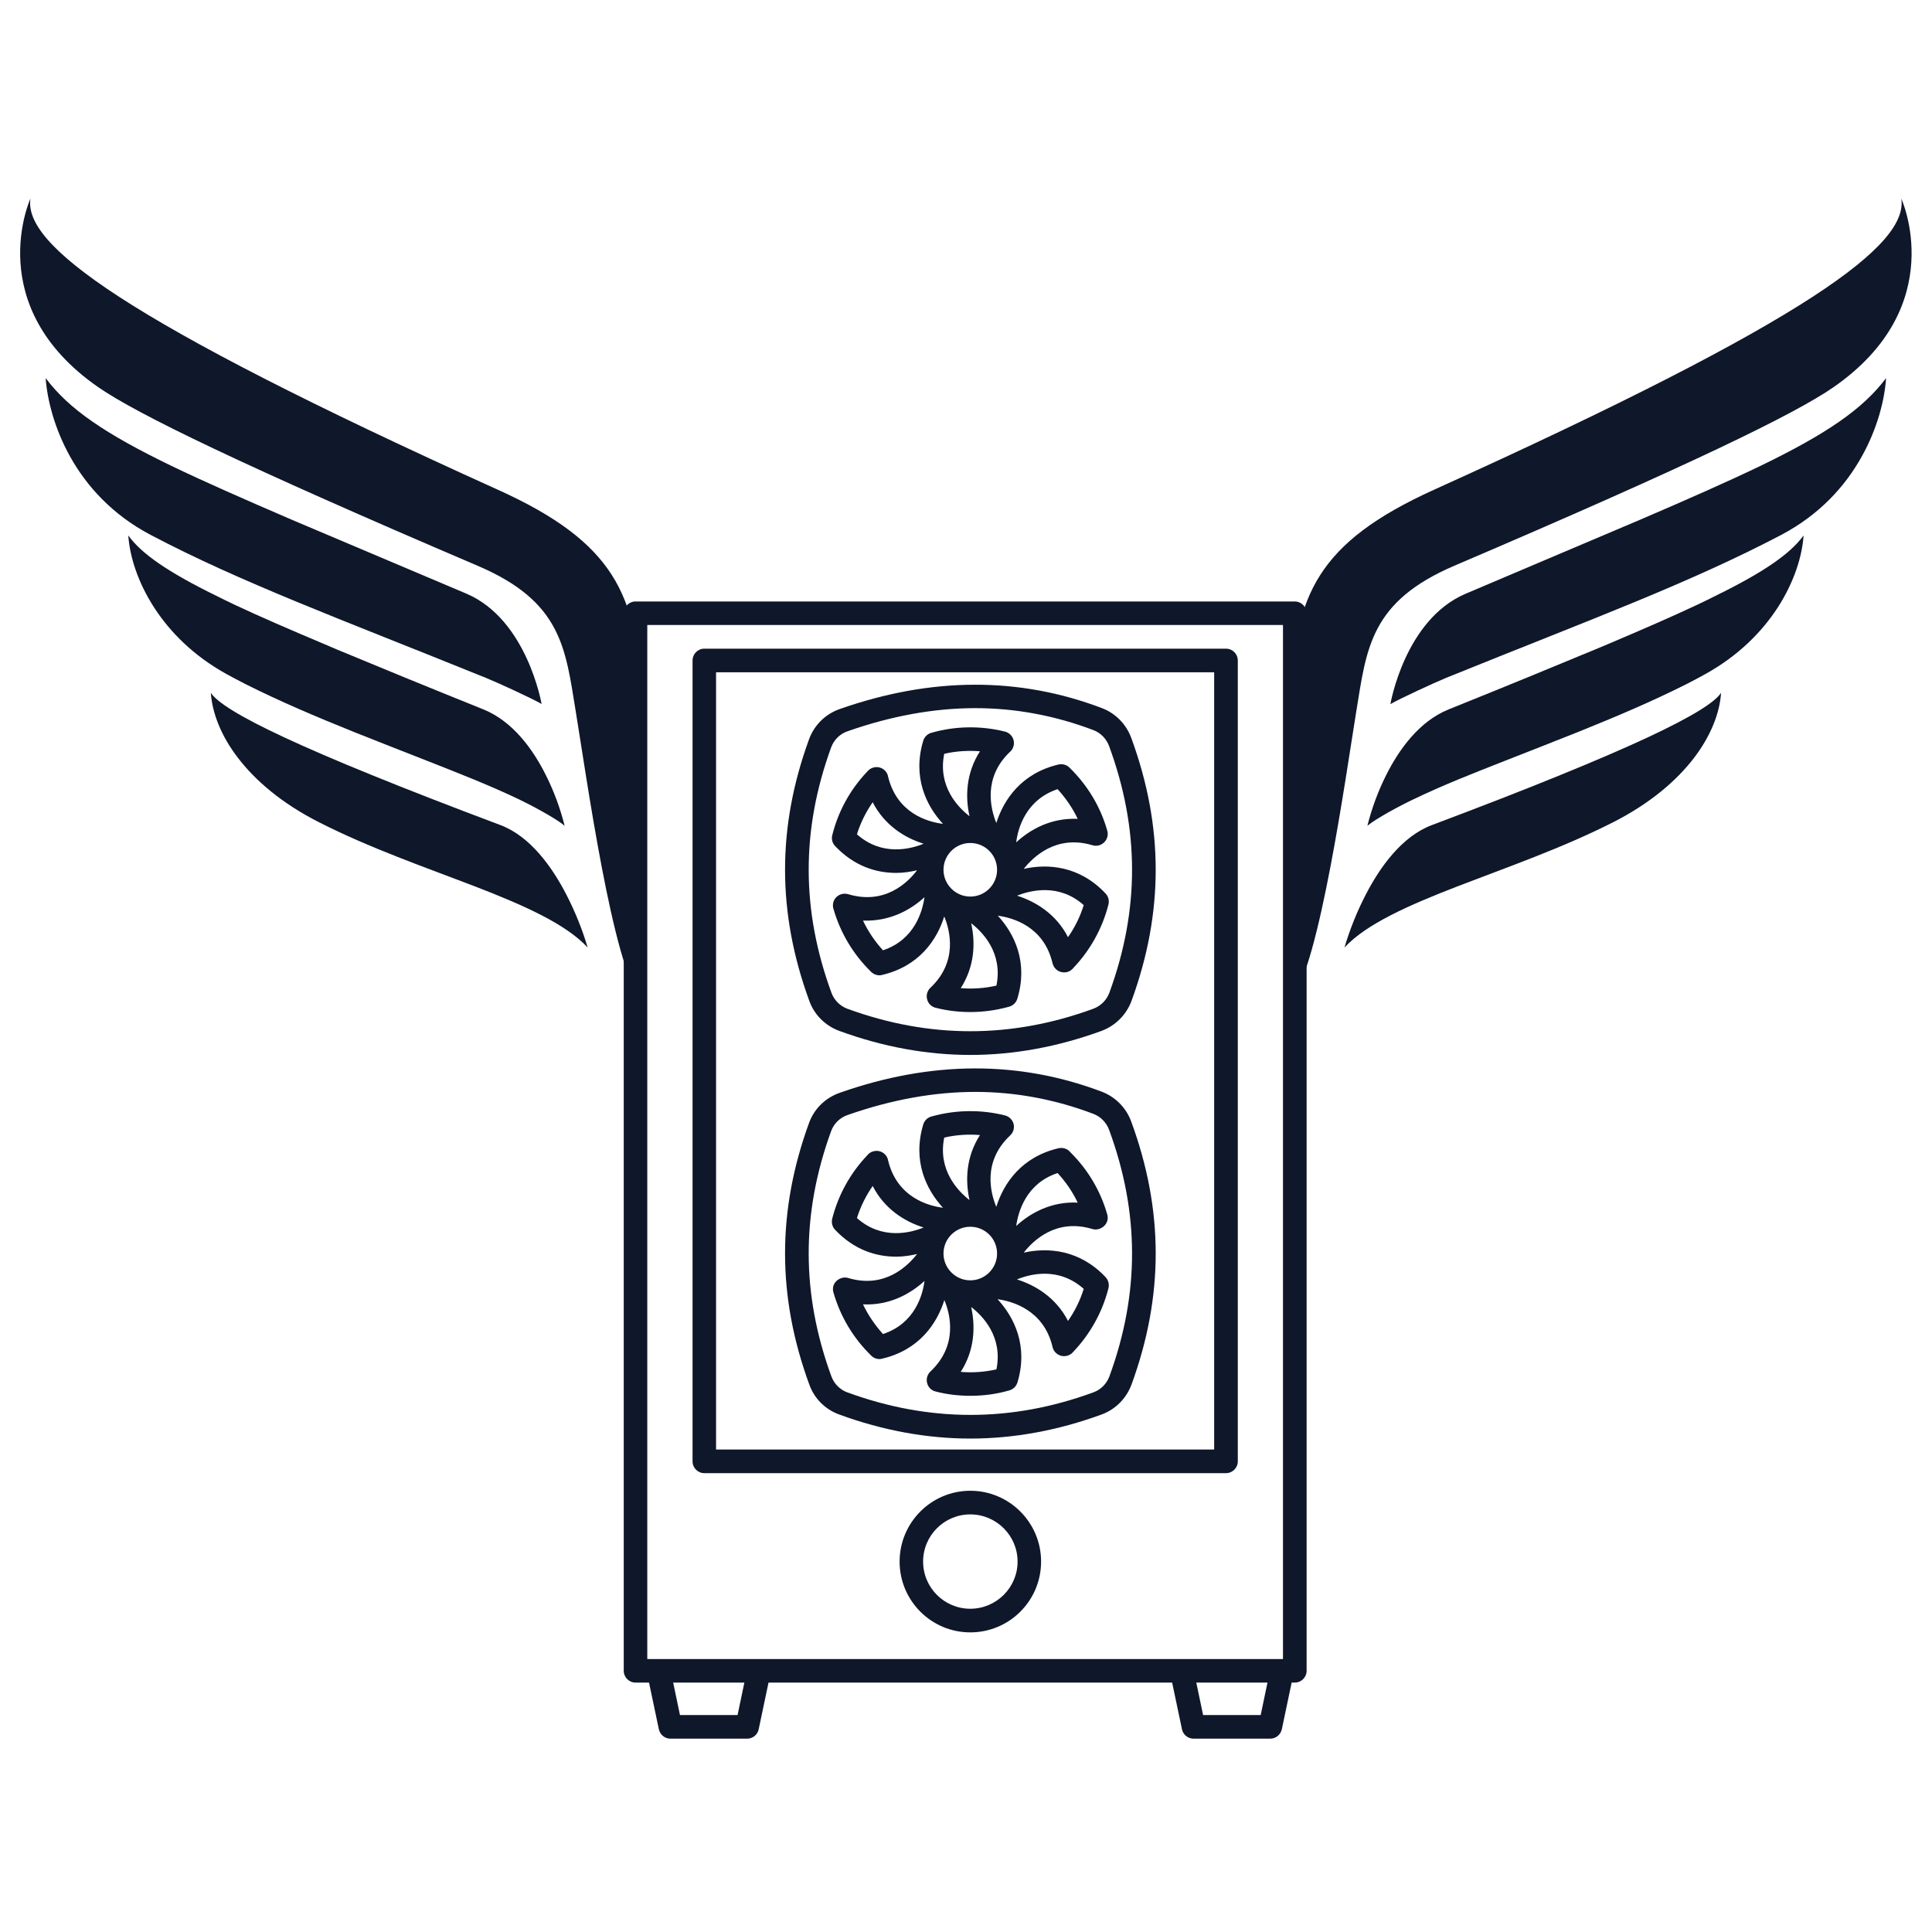
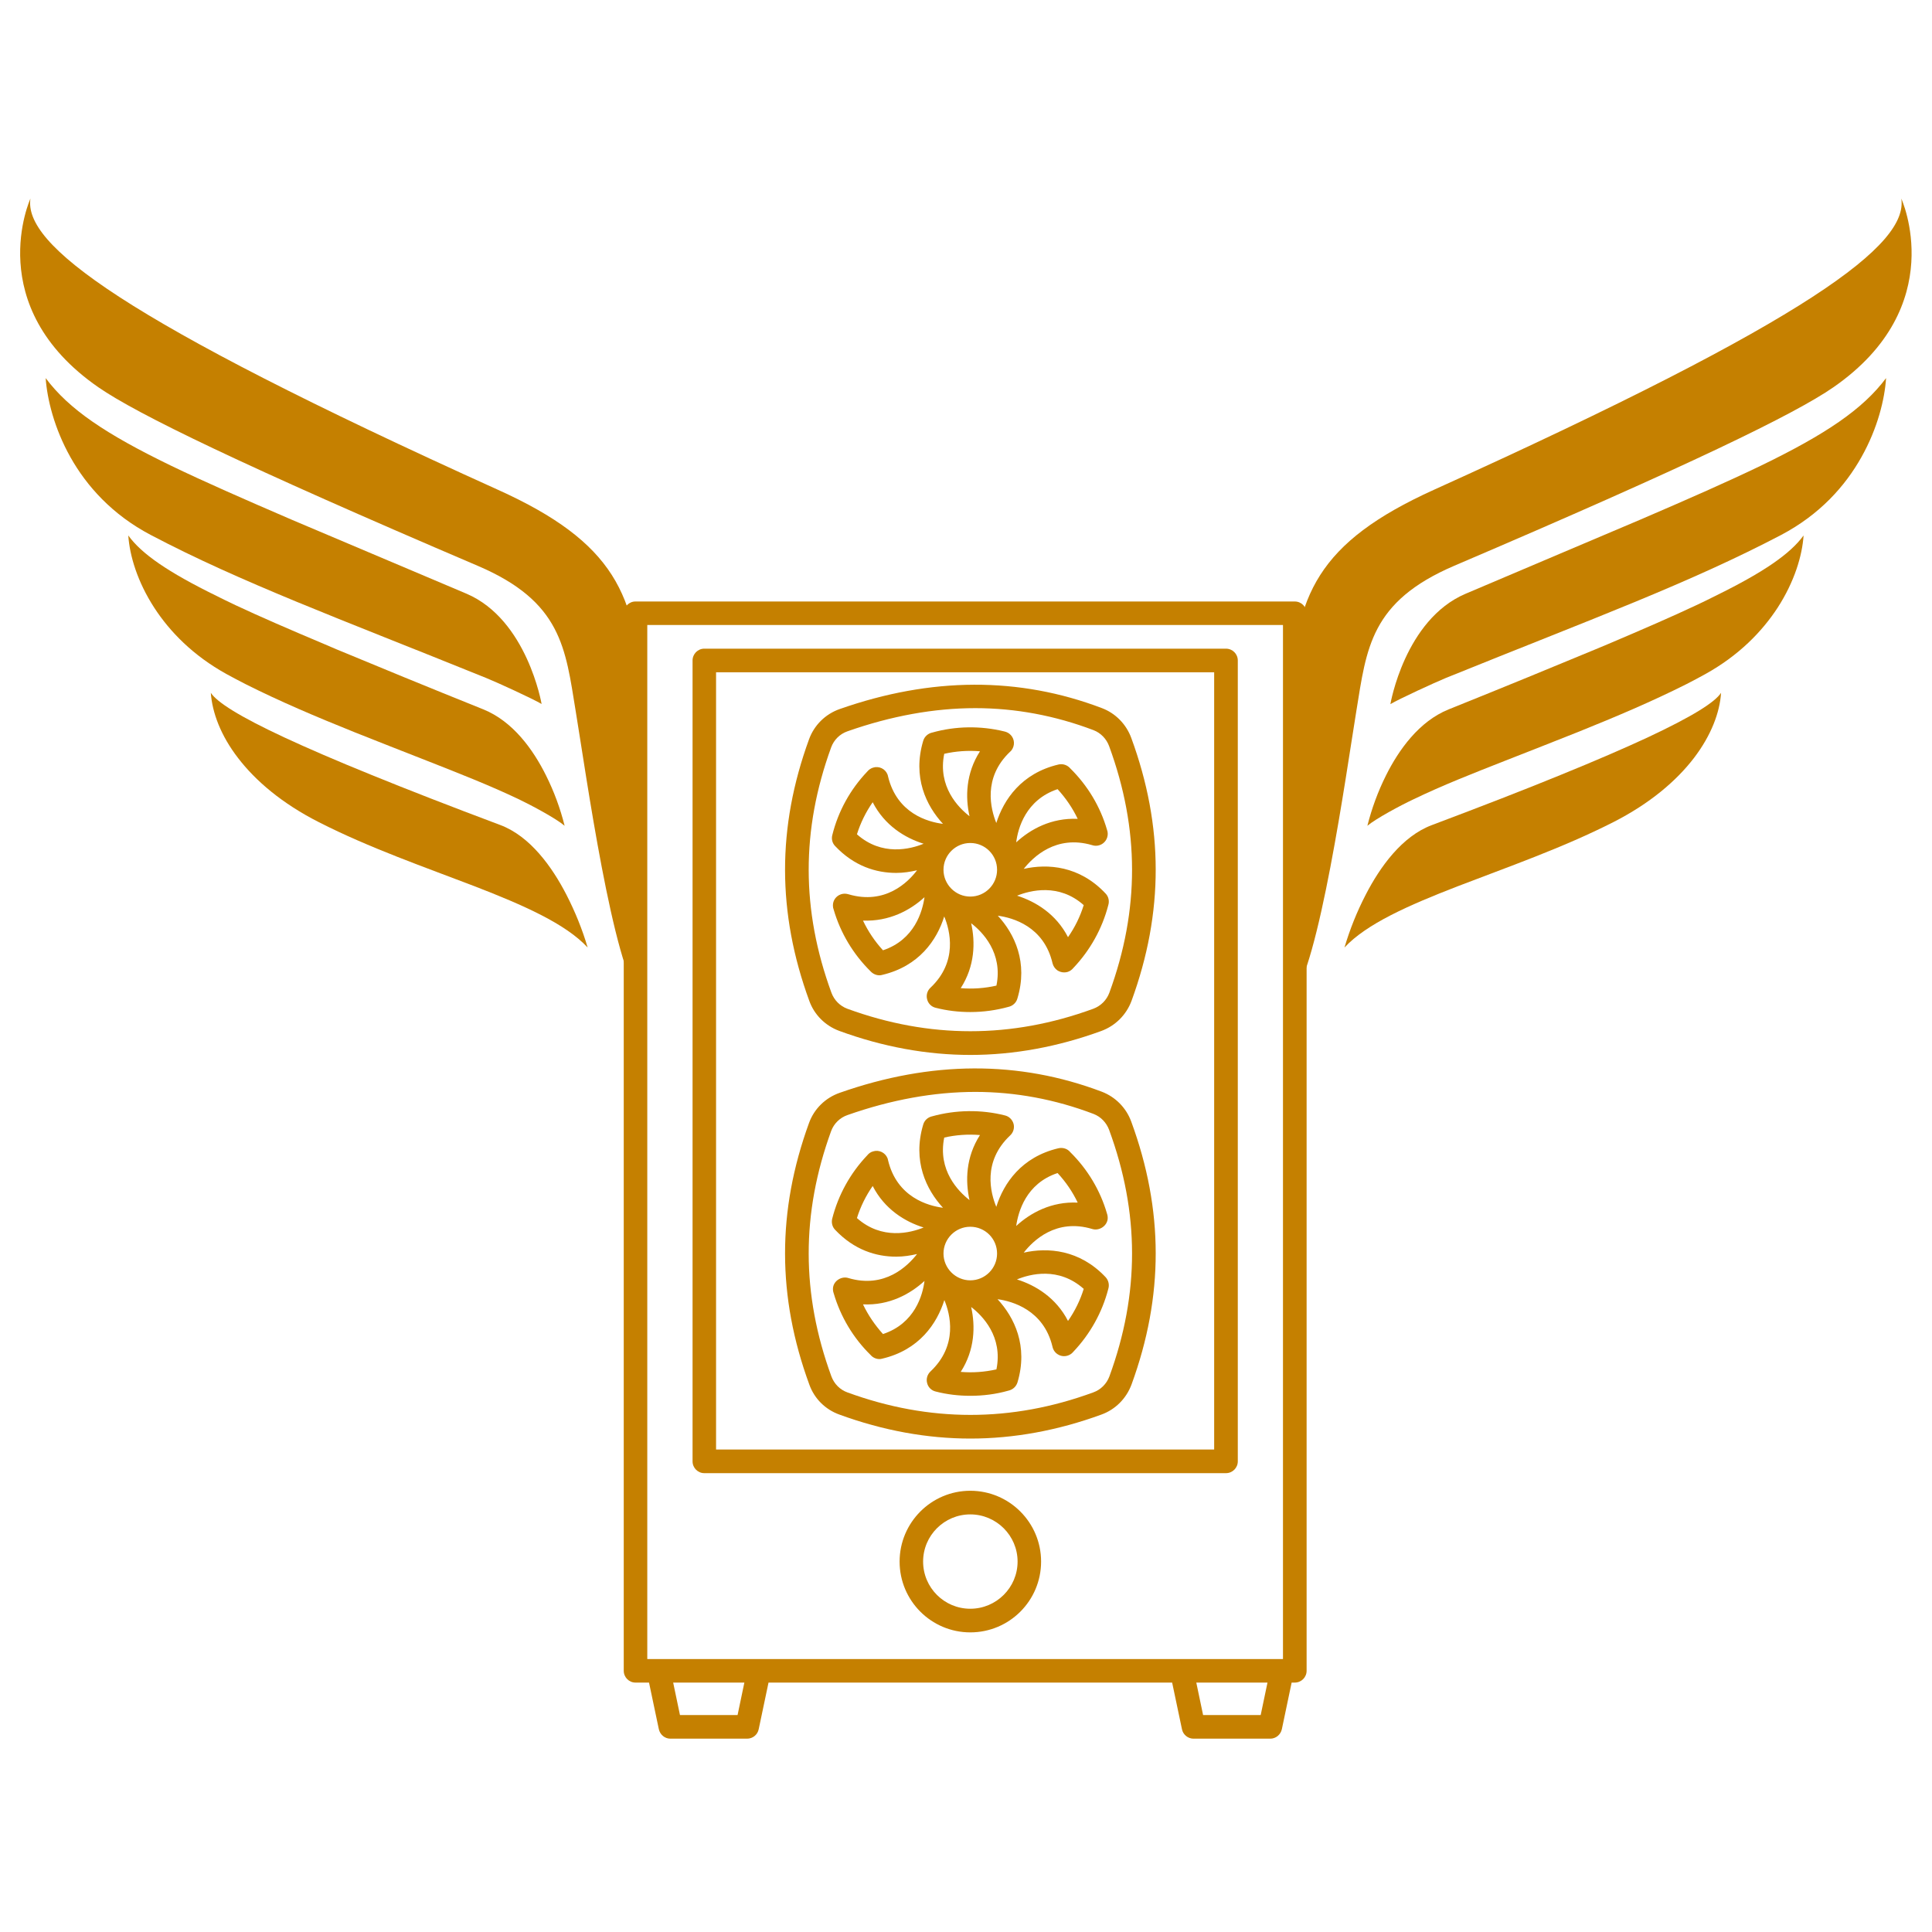
<svg xmlns="http://www.w3.org/2000/svg" width="80" zoomAndPan="magnify" viewBox="0 0 60 60" height="80" preserveAspectRatio="xMidYMid meet" version="1.0">
  <defs>
    <clipPath id="f6047a42bb">
      <path d="M 41 21 L 54 21 L 54 30 L 41 30 Z M 41 21 " clip-rule="nonzero" />
    </clipPath>
    <clipPath id="6212e51ddd">
      <path d="M 35.148 12.574 L 59.57 6.02 L 64.516 24.449 L 40.098 31.004 Z M 35.148 12.574 " clip-rule="nonzero" />
    </clipPath>
    <clipPath id="f36b9d84d0">
      <path d="M 42 16 L 57 16 L 57 26 L 42 26 Z M 42 16 " clip-rule="nonzero" />
    </clipPath>
    <clipPath id="2092d66a20">
      <path d="M 43 11 L 59 11 L 59 22 L 43 22 Z M 43 11 " clip-rule="nonzero" />
    </clipPath>
    <clipPath id="3723649f3d">
      <path d="M 40 6 L 60 6 L 60 32 L 40 32 Z M 40 6 " clip-rule="nonzero" />
    </clipPath>
    <clipPath id="1aef947671">
      <path d="M 6 21 L 19 21 L 19 30 L 6 30 Z M 6 21 " clip-rule="nonzero" />
    </clipPath>
    <clipPath id="bae8914db3">
      <path d="M 0.352 6.004 L 24.773 12.547 L 19.836 30.98 L -4.586 24.438 Z M 0.352 6.004 " clip-rule="nonzero" />
    </clipPath>
    <clipPath id="45b58ce048">
      <path d="M 24.848 12.566 L 0.422 6.023 L -4.516 24.453 L 19.906 31 Z M 24.848 12.566 " clip-rule="nonzero" />
    </clipPath>
    <clipPath id="7b492a8622">
      <path d="M 3 16 L 18 16 L 18 26 L 3 26 Z M 3 16 " clip-rule="nonzero" />
    </clipPath>
    <clipPath id="b53cf229e7">
      <path d="M 1 11 L 17 11 L 17 22 L 1 22 Z M 1 11 " clip-rule="nonzero" />
    </clipPath>
    <clipPath id="4ea07b0e14">
      <path d="M 0 6 L 20 6 L 20 31 L 0 31 Z M 0 6 " clip-rule="nonzero" />
    </clipPath>
    <clipPath id="e03f23be6e">
      <path d="M 19.328 18.676 L 40.637 18.676 L 40.637 53.98 L 19.328 53.98 Z M 19.328 18.676 " clip-rule="nonzero" />
    </clipPath>
  </defs>
  <g clip-path="url(#f6047a42bb)">
    <g clip-path="url(#6212e51ddd)">
      <g clip-path="url(#6212e51ddd)">
-         <path fill="#0f172a" d="M 48.457 24.07 C 47.352 24.523 46.031 25.035 44.465 25.625 C 43.539 25.973 42.859 26.922 42.414 27.785 C 42.141 28.312 41.922 28.859 41.754 29.426 C 42.438 28.691 43.738 28.117 45.262 27.527 C 46.789 26.938 48.531 26.332 50.098 25.535 C 51.242 24.953 52.062 24.25 52.605 23.543 C 53.145 22.836 53.41 22.125 53.449 21.516 C 53.262 21.805 52.578 22.242 51.16 22.906 C 50.453 23.234 49.562 23.621 48.457 24.07 Z M 48.457 24.07 " fill-rule="nonzero" />
+         <path fill="#c58000" d="M 48.457 24.07 C 47.352 24.523 46.031 25.035 44.465 25.625 C 43.539 25.973 42.859 26.922 42.414 27.785 C 42.141 28.312 41.922 28.859 41.754 29.426 C 42.438 28.691 43.738 28.117 45.262 27.527 C 46.789 26.938 48.531 26.332 50.098 25.535 C 51.242 24.953 52.062 24.25 52.605 23.543 C 53.145 22.836 53.41 22.125 53.449 21.516 C 53.262 21.805 52.578 22.242 51.16 22.906 C 50.453 23.234 49.562 23.621 48.457 24.07 Z M 48.457 24.07 " fill-rule="nonzero" />
      </g>
    </g>
  </g>
  <g clip-path="url(#f36b9d84d0)">
    <g clip-path="url(#6212e51ddd)">
      <g clip-path="url(#6212e51ddd)">
-         <path fill="#0f172a" d="M 52.684 18.793 C 51.922 19.152 51.012 19.547 49.926 20.008 C 49.801 20.059 49.672 20.113 49.543 20.168 C 48.266 20.699 46.766 21.316 44.988 22.031 C 44.07 22.402 43.441 23.285 43.043 24.082 C 42.793 24.582 42.602 25.105 42.465 25.645 C 42.738 25.418 43.488 25.016 43.887 24.828 C 44.809 24.383 45.77 24.008 46.723 23.633 C 47.504 23.324 48.266 23.031 49.004 22.734 C 50.188 22.258 51.301 21.785 52.359 21.254 C 52.566 21.148 52.766 21.043 52.961 20.934 C 54.004 20.355 54.723 19.613 55.207 18.871 C 55.727 18.066 55.969 17.262 56.012 16.629 C 55.602 17.195 54.781 17.766 53.277 18.504 C 53.09 18.598 52.895 18.695 52.684 18.793 Z M 52.684 18.793 " fill-rule="nonzero" />
+         <path fill="#c58000" d="M 52.684 18.793 C 51.922 19.152 51.012 19.547 49.926 20.008 C 49.801 20.059 49.672 20.113 49.543 20.168 C 48.266 20.699 46.766 21.316 44.988 22.031 C 44.07 22.402 43.441 23.285 43.043 24.082 C 42.793 24.582 42.602 25.105 42.465 25.645 C 42.738 25.418 43.488 25.016 43.887 24.828 C 44.809 24.383 45.77 24.008 46.723 23.633 C 47.504 23.324 48.266 23.031 49.004 22.734 C 50.188 22.258 51.301 21.785 52.359 21.254 C 52.566 21.148 52.766 21.043 52.961 20.934 C 54.004 20.355 54.723 19.613 55.207 18.871 C 55.727 18.066 55.969 17.262 56.012 16.629 C 55.602 17.195 54.781 17.766 53.277 18.504 C 53.09 18.598 52.895 18.695 52.684 18.793 Z M 52.684 18.793 " fill-rule="nonzero" />
      </g>
    </g>
  </g>
  <g clip-path="url(#2092d66a20)">
    <g clip-path="url(#6212e51ddd)">
      <g clip-path="url(#6212e51ddd)">
-         <path fill="#0f172a" d="M 50.934 16.141 C 49.422 16.785 47.637 17.535 45.512 18.441 C 43.625 19.246 43.18 21.867 43.18 21.867 C 43.449 21.707 44.57 21.191 44.902 21.055 C 47.219 20.117 49.117 19.379 50.789 18.688 C 52.461 17.996 53.906 17.352 55.316 16.613 C 56.516 15.98 57.305 15.094 57.809 14.195 C 58.312 13.301 58.531 12.398 58.574 11.742 C 57.852 12.707 56.711 13.48 54.688 14.461 C 53.676 14.949 52.445 15.492 50.934 16.141 Z M 50.934 16.141 " fill-rule="nonzero" />
+         <path fill="#c58000" d="M 50.934 16.141 C 49.422 16.785 47.637 17.535 45.512 18.441 C 43.625 19.246 43.18 21.867 43.18 21.867 C 43.449 21.707 44.57 21.191 44.902 21.055 C 47.219 20.117 49.117 19.379 50.789 18.688 C 52.461 17.996 53.906 17.352 55.316 16.613 C 56.516 15.98 57.305 15.094 57.809 14.195 C 58.312 13.301 58.531 12.398 58.574 11.742 C 57.852 12.707 56.711 13.48 54.688 14.461 C 53.676 14.949 52.445 15.492 50.934 16.141 Z M 50.934 16.141 " fill-rule="nonzero" />
      </g>
    </g>
  </g>
  <g clip-path="url(#3723649f3d)">
    <g clip-path="url(#6212e51ddd)">
      <g clip-path="url(#6212e51ddd)">
-         <path fill="#0f172a" d="M 59.047 6.168 C 59.254 7.582 56.332 9.875 44.531 15.211 C 40.918 16.848 40.207 18.496 40.098 21.621 C 40.004 24.262 40.082 30.043 40.102 31.023 C 40.969 30.047 41.801 24.051 42.121 22.09 C 42.441 20.129 42.555 18.688 45.164 17.57 C 52.461 14.453 55.738 12.859 56.938 12.027 C 60.578 9.504 59.047 6.168 59.047 6.168 Z M 59.047 6.168 " fill-rule="nonzero" />
+         <path fill="#c58000" d="M 59.047 6.168 C 59.254 7.582 56.332 9.875 44.531 15.211 C 40.918 16.848 40.207 18.496 40.098 21.621 C 40.004 24.262 40.082 30.043 40.102 31.023 C 40.969 30.047 41.801 24.051 42.121 22.09 C 42.441 20.129 42.555 18.688 45.164 17.57 C 52.461 14.453 55.738 12.859 56.938 12.027 C 60.578 9.504 59.047 6.168 59.047 6.168 Z M 59.047 6.168 " fill-rule="nonzero" />
      </g>
    </g>
  </g>
  <g clip-path="url(#1aef947671)">
    <g clip-path="url(#bae8914db3)">
      <g clip-path="url(#45b58ce048)">
-         <path fill="#0f172a" d="M 11.547 24.07 C 12.652 24.52 13.973 25.035 15.535 25.621 C 16.465 25.969 17.145 26.922 17.59 27.785 C 17.859 28.309 18.082 28.855 18.25 29.426 C 17.566 28.688 16.262 28.113 14.738 27.523 C 13.215 26.938 11.469 26.332 9.906 25.535 C 8.758 24.953 7.938 24.25 7.395 23.543 C 6.852 22.84 6.59 22.125 6.547 21.516 C 6.738 21.805 7.422 22.246 8.84 22.906 C 9.547 23.234 10.438 23.621 11.547 24.07 Z M 11.547 24.07 " fill-rule="nonzero" />
+         <path fill="#c58000" d="M 11.547 24.07 C 12.652 24.52 13.973 25.035 15.535 25.621 C 16.465 25.969 17.145 26.922 17.59 27.785 C 17.859 28.309 18.082 28.855 18.25 29.426 C 17.566 28.688 16.262 28.113 14.738 27.523 C 13.215 26.938 11.469 26.332 9.906 25.535 C 8.758 24.953 7.938 24.25 7.395 23.543 C 6.852 22.84 6.59 22.125 6.547 21.516 C 6.738 21.805 7.422 22.246 8.84 22.906 C 9.547 23.234 10.438 23.621 11.547 24.07 Z M 11.547 24.07 " fill-rule="nonzero" />
      </g>
    </g>
  </g>
  <g clip-path="url(#7b492a8622)">
    <g clip-path="url(#bae8914db3)">
      <g clip-path="url(#45b58ce048)">
-         <path fill="#0f172a" d="M 7.312 18.793 C 8.078 19.152 8.988 19.547 10.074 20.004 C 10.199 20.059 10.328 20.113 10.457 20.168 C 11.734 20.699 13.234 21.316 15.012 22.031 C 15.93 22.402 16.559 23.281 16.957 24.082 C 17.207 24.582 17.398 25.102 17.535 25.645 C 17.262 25.414 16.516 25.016 16.117 24.824 C 15.191 24.383 14.23 24.008 13.277 23.633 C 12.496 23.324 11.734 23.031 10.996 22.734 C 9.812 22.258 8.699 21.785 7.641 21.254 C 7.434 21.148 7.234 21.043 7.035 20.934 C 5.996 20.359 5.273 19.617 4.789 18.871 C 4.27 18.07 4.027 17.262 3.984 16.629 C 4.395 17.199 5.215 17.766 6.719 18.504 C 6.906 18.598 7.105 18.695 7.312 18.793 Z M 7.312 18.793 " fill-rule="nonzero" />
+         <path fill="#c58000" d="M 7.312 18.793 C 8.078 19.152 8.988 19.547 10.074 20.004 C 10.199 20.059 10.328 20.113 10.457 20.168 C 11.734 20.699 13.234 21.316 15.012 22.031 C 15.93 22.402 16.559 23.281 16.957 24.082 C 17.207 24.582 17.398 25.102 17.535 25.645 C 17.262 25.414 16.516 25.016 16.117 24.824 C 15.191 24.383 14.23 24.008 13.277 23.633 C 12.496 23.324 11.734 23.031 10.996 22.734 C 9.812 22.258 8.699 21.785 7.641 21.254 C 7.434 21.148 7.234 21.043 7.035 20.934 C 5.996 20.359 5.273 19.617 4.789 18.871 C 4.27 18.07 4.027 17.262 3.984 16.629 C 4.395 17.199 5.215 17.766 6.719 18.504 C 6.906 18.598 7.105 18.695 7.312 18.793 Z M 7.312 18.793 " fill-rule="nonzero" />
      </g>
    </g>
  </g>
  <g clip-path="url(#b53cf229e7)">
    <g clip-path="url(#bae8914db3)">
      <g clip-path="url(#45b58ce048)">
-         <path fill="#0f172a" d="M 9.062 16.141 C 10.574 16.785 12.363 17.535 14.488 18.438 C 16.371 19.242 16.82 21.863 16.82 21.863 C 16.551 21.703 15.43 21.188 15.098 21.055 C 12.781 20.117 10.883 19.379 9.211 18.688 C 7.539 17.996 6.09 17.355 4.68 16.613 C 3.484 15.984 2.691 15.094 2.188 14.199 C 1.684 13.301 1.465 12.398 1.418 11.742 C 2.141 12.711 3.285 13.48 5.309 14.461 C 6.32 14.949 7.555 15.492 9.062 16.141 Z M 9.062 16.141 " fill-rule="nonzero" />
+         <path fill="#c58000" d="M 9.062 16.141 C 10.574 16.785 12.363 17.535 14.488 18.438 C 16.371 19.242 16.82 21.863 16.82 21.863 C 16.551 21.703 15.43 21.188 15.098 21.055 C 12.781 20.117 10.883 19.379 9.211 18.688 C 7.539 17.996 6.09 17.355 4.68 16.613 C 3.484 15.984 2.691 15.094 2.188 14.199 C 1.684 13.301 1.465 12.398 1.418 11.742 C 2.141 12.711 3.285 13.48 5.309 14.461 C 6.32 14.949 7.555 15.492 9.062 16.141 Z M 9.062 16.141 " fill-rule="nonzero" />
      </g>
    </g>
  </g>
  <g clip-path="url(#4ea07b0e14)">
    <g clip-path="url(#bae8914db3)">
      <g clip-path="url(#45b58ce048)">
-         <path fill="#0f172a" d="M 0.945 6.168 C 0.738 7.582 3.66 9.875 15.465 15.211 C 19.082 16.844 19.793 18.492 19.902 21.617 C 19.996 24.258 19.922 30.039 19.902 31.023 C 19.035 30.047 18.203 24.047 17.879 22.086 C 17.559 20.125 17.445 18.684 14.832 17.57 C 7.535 14.453 4.258 12.859 3.055 12.027 C -0.586 9.504 0.945 6.168 0.945 6.168 Z M 0.945 6.168 " fill-rule="nonzero" />
+         <path fill="#c58000" d="M 0.945 6.168 C 0.738 7.582 3.66 9.875 15.465 15.211 C 19.082 16.844 19.793 18.492 19.902 21.617 C 19.996 24.258 19.922 30.039 19.902 31.023 C 19.035 30.047 18.203 24.047 17.879 22.086 C 17.559 20.125 17.445 18.684 14.832 17.57 C 7.535 14.453 4.258 12.859 3.055 12.027 C -0.586 9.504 0.945 6.168 0.945 6.168 Z M 0.945 6.168 " fill-rule="nonzero" />
      </g>
    </g>
  </g>
-   <path fill="#0f172a" d="M 38.441 45.383 L 38.441 20.512 C 38.441 20.309 38.277 20.145 38.074 20.145 L 21.871 20.145 C 21.672 20.145 21.508 20.309 21.508 20.512 L 21.508 45.383 C 21.508 45.586 21.672 45.75 21.871 45.75 L 38.074 45.75 C 38.277 45.75 38.441 45.586 38.441 45.383 Z M 37.707 45.016 L 22.238 45.016 L 22.238 20.879 L 37.707 20.879 Z M 37.707 45.016 " fill-rule="nonzero" />
-   <path fill="#0f172a" d="M 30.133 46.297 C 28.922 46.297 27.938 47.285 27.938 48.496 C 27.938 49.711 28.922 50.695 30.133 50.695 C 31.348 50.695 32.332 49.711 32.332 48.496 C 32.332 47.285 31.348 46.297 30.133 46.297 Z M 30.133 49.961 C 29.324 49.961 28.668 49.305 28.668 48.496 C 28.668 47.688 29.324 47.031 30.133 47.031 C 30.941 47.031 31.602 47.688 31.602 48.496 C 31.602 49.305 30.941 49.961 30.133 49.961 Z M 30.133 49.961 " fill-rule="nonzero" />
+   <path fill="#c58000" d="M 38.441 45.383 L 38.441 20.512 C 38.441 20.309 38.277 20.145 38.074 20.145 L 21.871 20.145 C 21.672 20.145 21.508 20.309 21.508 20.512 L 21.508 45.383 C 21.508 45.586 21.672 45.75 21.871 45.75 L 38.074 45.75 C 38.277 45.75 38.441 45.586 38.441 45.383 Z M 37.707 45.016 L 22.238 45.016 L 22.238 20.879 L 37.707 20.879 Z M 37.707 45.016 " fill-rule="nonzero" />
+   <path fill="#c58000" d="M 30.133 46.297 C 28.922 46.297 27.938 47.285 27.938 48.496 C 27.938 49.711 28.922 50.695 30.133 50.695 C 31.348 50.695 32.332 49.711 32.332 48.496 C 32.332 47.285 31.348 46.297 30.133 46.297 Z M 30.133 49.961 C 29.324 49.961 28.668 49.305 28.668 48.496 C 28.668 47.688 29.324 47.031 30.133 47.031 C 30.941 47.031 31.602 47.688 31.602 48.496 C 31.602 49.305 30.941 49.961 30.133 49.961 Z M 30.133 49.961 " fill-rule="nonzero" />
  <g clip-path="url(#e03f23be6e)">
-     <path fill="#0f172a" d="M 40.211 18.68 L 19.734 18.68 C 19.535 18.68 19.371 18.844 19.371 19.047 L 19.371 51.887 C 19.371 52.09 19.535 52.254 19.734 52.254 L 20.156 52.254 L 20.461 53.703 C 20.5 53.875 20.648 53.996 20.82 53.996 L 23.203 53.996 C 23.375 53.996 23.527 53.875 23.562 53.703 L 23.867 52.254 L 36.402 52.254 L 36.707 53.703 C 36.742 53.875 36.895 53.996 37.066 53.996 L 39.449 53.996 C 39.621 53.996 39.77 53.875 39.809 53.703 L 40.113 52.254 L 40.211 52.254 C 40.414 52.254 40.578 52.09 40.578 51.887 L 40.578 19.047 C 40.578 18.844 40.414 18.68 40.211 18.68 Z M 22.906 53.262 L 21.117 53.262 L 20.906 52.254 L 23.117 52.254 Z M 23.57 51.523 L 20.102 51.523 L 20.102 19.41 L 39.844 19.41 L 39.844 51.523 Z M 39.152 53.262 L 37.363 53.262 L 37.152 52.254 L 39.363 52.254 Z M 39.152 53.262 " fill-rule="nonzero" />
+     <path fill="#c58000" d="M 40.211 18.68 L 19.734 18.68 C 19.535 18.68 19.371 18.844 19.371 19.047 L 19.371 51.887 C 19.371 52.09 19.535 52.254 19.734 52.254 L 20.156 52.254 L 20.461 53.703 C 20.5 53.875 20.648 53.996 20.82 53.996 L 23.203 53.996 C 23.375 53.996 23.527 53.875 23.562 53.703 L 23.867 52.254 L 36.402 52.254 L 36.707 53.703 C 36.742 53.875 36.895 53.996 37.066 53.996 L 39.449 53.996 C 39.621 53.996 39.77 53.875 39.809 53.703 L 40.113 52.254 L 40.211 52.254 C 40.414 52.254 40.578 52.09 40.578 51.887 L 40.578 19.047 C 40.578 18.844 40.414 18.68 40.211 18.68 Z M 22.906 53.262 L 21.117 53.262 L 20.906 52.254 L 23.117 52.254 Z M 23.57 51.523 L 20.102 51.523 L 20.102 19.41 L 39.844 19.41 L 39.844 51.523 Z M 39.152 53.262 L 37.363 53.262 L 37.152 52.254 L 39.363 52.254 Z M 39.152 53.262 " fill-rule="nonzero" />
  </g>
-   <path fill="#0f172a" d="M 27.832 27.109 C 28.062 27.109 28.277 27.074 28.48 27.027 C 28.203 27.395 27.492 28.109 26.352 27.773 C 26.277 27.75 26.195 27.746 26.117 27.773 C 25.965 27.824 25.863 27.965 25.867 28.125 C 25.867 28.168 25.875 28.211 25.891 28.25 C 26.102 28.973 26.496 29.633 27.039 30.168 C 27.109 30.242 27.207 30.289 27.312 30.289 C 27.34 30.289 27.367 30.285 27.395 30.277 C 28.543 30.008 29.098 29.191 29.324 28.461 C 29.504 28.895 29.754 29.867 28.895 30.676 C 28.797 30.766 28.758 30.906 28.793 31.035 C 28.824 31.164 28.926 31.266 29.055 31.297 C 29.406 31.387 29.77 31.43 30.133 31.43 C 30.535 31.43 30.934 31.375 31.316 31.27 C 31.445 31.242 31.555 31.148 31.594 31.016 C 31.938 29.887 31.504 28.996 30.988 28.438 C 31.453 28.5 32.422 28.77 32.688 29.918 C 32.711 30.008 32.766 30.086 32.84 30.137 C 32.902 30.176 32.973 30.199 33.047 30.199 C 33.082 30.199 33.121 30.195 33.156 30.184 C 33.23 30.16 33.289 30.117 33.336 30.059 C 33.855 29.512 34.23 28.84 34.418 28.113 C 34.457 27.988 34.43 27.848 34.336 27.75 C 33.527 26.887 32.539 26.816 31.793 26.984 C 32.082 26.617 32.797 25.918 33.914 26.246 C 33.992 26.273 34.074 26.273 34.152 26.246 C 34.301 26.195 34.402 26.055 34.402 25.895 C 34.402 25.852 34.395 25.809 34.379 25.77 C 34.172 25.051 33.777 24.395 33.238 23.863 C 33.152 23.762 33.012 23.711 32.875 23.742 C 31.723 24.012 31.172 24.832 30.941 25.559 C 30.766 25.125 30.516 24.156 31.367 23.348 C 31.402 23.32 31.43 23.281 31.449 23.242 C 31.531 23.082 31.484 22.891 31.344 22.785 C 31.297 22.75 31.242 22.727 31.188 22.715 C 30.457 22.535 29.672 22.547 28.953 22.75 C 28.82 22.777 28.711 22.875 28.672 23.004 C 28.332 24.137 28.766 25.023 29.285 25.586 C 28.82 25.527 27.855 25.266 27.578 24.109 C 27.574 24.09 27.57 24.07 27.562 24.051 C 27.492 23.875 27.297 23.781 27.113 23.84 C 27.039 23.863 26.98 23.906 26.934 23.961 C 26.406 24.516 26.031 25.195 25.848 25.934 C 25.816 26.055 25.848 26.184 25.934 26.273 C 26.527 26.902 27.211 27.109 27.832 27.109 Z M 30.133 26.18 C 30.594 26.18 30.965 26.551 30.965 27.012 C 30.965 27.469 30.594 27.844 30.133 27.844 C 29.676 27.844 29.301 27.469 29.301 27.012 C 29.301 26.551 29.676 26.18 30.133 26.18 Z M 27.422 29.512 C 27.168 29.234 26.961 28.926 26.801 28.59 C 27.613 28.621 28.266 28.273 28.711 27.863 C 28.648 28.301 28.406 29.184 27.422 29.512 Z M 30.945 30.609 C 30.586 30.691 30.211 30.719 29.836 30.688 C 30.277 30.004 30.293 29.262 30.16 28.672 C 30.512 28.941 31.152 29.594 30.945 30.609 Z M 33.656 28.109 C 33.547 28.461 33.383 28.797 33.168 29.105 C 32.797 28.383 32.164 28 31.586 27.816 C 31.996 27.652 32.883 27.422 33.656 28.109 Z M 32.844 24.508 C 33.098 24.785 33.309 25.094 33.469 25.43 C 32.648 25.395 32.004 25.75 31.559 26.16 C 31.613 25.723 31.855 24.84 32.844 24.508 Z M 29.324 23.41 C 29.684 23.328 30.062 23.301 30.434 23.332 C 29.992 24.02 29.977 24.758 30.109 25.348 C 29.758 25.078 29.117 24.426 29.324 23.41 Z M 27.102 24.914 C 27.473 25.637 28.105 26.023 28.684 26.203 C 28.273 26.371 27.387 26.598 26.613 25.91 C 26.723 25.559 26.887 25.223 27.102 24.914 Z M 27.102 24.914 " fill-rule="nonzero" />
-   <path fill="#0f172a" d="M 27.832 39.027 C 28.062 39.027 28.277 38.992 28.48 38.945 C 28.195 39.312 27.48 40.027 26.348 39.691 C 26.145 39.625 25.902 39.766 25.871 39.984 C 25.863 40.047 25.871 40.109 25.891 40.164 C 26.102 40.887 26.496 41.551 27.039 42.082 C 27.105 42.16 27.207 42.207 27.312 42.207 C 27.34 42.207 27.367 42.203 27.395 42.195 C 28.547 41.926 29.098 41.105 29.328 40.375 C 29.508 40.805 29.762 41.777 28.895 42.594 C 28.797 42.688 28.758 42.824 28.793 42.953 C 28.824 43.082 28.926 43.184 29.059 43.215 C 29.406 43.305 29.77 43.348 30.133 43.348 C 30.535 43.348 30.934 43.297 31.316 43.188 C 31.449 43.16 31.555 43.066 31.598 42.934 C 31.938 41.801 31.5 40.91 30.98 40.348 C 31.441 40.41 32.41 40.684 32.684 41.816 C 32.707 41.93 32.777 42.027 32.883 42.078 C 32.934 42.105 32.992 42.117 33.047 42.117 C 33.129 42.117 33.207 42.09 33.273 42.039 C 33.297 42.02 33.316 42 33.336 41.977 C 33.855 41.43 34.23 40.758 34.418 40.031 C 34.457 39.906 34.43 39.766 34.336 39.664 C 33.527 38.805 32.539 38.734 31.793 38.902 C 32.082 38.531 32.797 37.828 33.922 38.168 C 34.125 38.23 34.363 38.09 34.398 37.871 C 34.406 37.809 34.398 37.746 34.379 37.691 C 34.172 36.973 33.777 36.312 33.238 35.781 C 33.152 35.676 33.012 35.629 32.871 35.66 C 31.723 35.93 31.168 36.75 30.941 37.48 C 30.762 37.051 30.504 36.078 31.371 35.262 C 31.469 35.172 31.512 35.031 31.477 34.902 C 31.441 34.773 31.34 34.672 31.211 34.641 C 30.473 34.453 29.68 34.465 28.949 34.668 C 28.82 34.695 28.711 34.789 28.672 34.922 C 28.332 36.055 28.766 36.945 29.285 37.508 C 28.824 37.449 27.852 37.184 27.578 36.027 C 27.574 36.008 27.57 35.988 27.562 35.969 C 27.492 35.793 27.293 35.699 27.113 35.758 C 27.039 35.777 26.977 35.824 26.934 35.879 C 26.406 36.434 26.031 37.113 25.844 37.852 C 25.816 37.973 25.848 38.102 25.934 38.191 C 26.527 38.82 27.211 39.027 27.832 39.027 Z M 30.133 38.098 C 30.594 38.098 30.965 38.469 30.965 38.93 C 30.965 39.387 30.594 39.762 30.133 39.762 C 29.676 39.762 29.301 39.387 29.301 38.93 C 29.301 38.469 29.676 38.098 30.133 38.098 Z M 27.422 41.43 C 27.172 41.152 26.961 40.844 26.801 40.508 C 27.617 40.547 28.266 40.188 28.711 39.781 C 28.656 40.215 28.414 41.102 27.422 41.43 Z M 30.945 42.527 C 30.586 42.609 30.207 42.637 29.836 42.605 C 30.277 41.922 30.293 41.18 30.16 40.59 C 30.512 40.859 31.152 41.512 30.945 42.527 Z M 33.656 40.027 C 33.547 40.379 33.383 40.715 33.168 41.023 C 32.797 40.301 32.16 39.914 31.582 39.734 C 31.988 39.566 32.875 39.332 33.656 40.027 Z M 32.844 36.43 C 33.098 36.703 33.309 37.012 33.469 37.348 C 32.656 37.309 32.004 37.664 31.559 38.074 C 31.621 37.637 31.863 36.754 32.844 36.43 Z M 29.324 35.328 C 29.684 35.246 30.059 35.219 30.434 35.25 C 29.992 35.938 29.977 36.676 30.109 37.27 C 29.758 36.996 29.117 36.344 29.324 35.328 Z M 27.102 36.832 C 27.473 37.555 28.105 37.941 28.684 38.121 C 28.273 38.289 27.387 38.516 26.613 37.828 C 26.723 37.477 26.887 37.141 27.102 36.832 Z M 27.102 36.832 " fill-rule="nonzero" />
-   <path fill="#0f172a" d="M 26.066 43.93 C 27.418 44.426 28.789 44.676 30.137 44.676 C 31.484 44.676 32.852 44.426 34.207 43.93 C 34.641 43.773 34.98 43.43 35.141 42.996 C 36.145 40.25 36.141 37.582 35.133 34.836 C 34.977 34.406 34.645 34.07 34.223 33.906 C 31.648 32.93 28.918 32.938 26.078 33.938 C 25.633 34.094 25.285 34.434 25.125 34.875 C 24.129 37.609 24.133 40.266 25.133 42.996 C 25.289 43.434 25.629 43.773 26.066 43.93 Z M 25.812 35.125 C 25.898 34.895 26.082 34.711 26.32 34.629 C 27.676 34.152 29.012 33.91 30.289 33.91 C 31.535 33.91 32.77 34.141 33.961 34.594 C 34.184 34.68 34.359 34.859 34.445 35.09 C 35.391 37.664 35.395 40.172 34.453 42.746 C 34.367 42.977 34.184 43.16 33.953 43.242 C 31.41 44.176 28.859 44.172 26.316 43.242 C 26.086 43.16 25.906 42.977 25.82 42.746 C 24.883 40.184 24.879 37.691 25.812 35.125 Z M 25.812 35.125 " fill-rule="nonzero" />
-   <path fill="#0f172a" d="M 26.066 32.016 C 27.418 32.512 28.789 32.762 30.137 32.762 C 31.48 32.762 32.852 32.512 34.207 32.016 C 34.641 31.855 34.98 31.516 35.141 31.082 C 36.145 28.336 36.141 25.664 35.133 22.918 C 34.977 22.492 34.645 22.152 34.223 21.992 C 31.648 21.012 28.918 21.023 26.078 22.02 C 25.633 22.176 25.285 22.52 25.125 22.961 C 24.129 25.691 24.133 28.348 25.133 31.082 C 25.289 31.516 25.629 31.855 26.066 32.016 Z M 25.812 23.211 C 25.898 22.977 26.082 22.793 26.32 22.711 C 27.676 22.234 29.012 21.992 30.289 21.992 C 31.535 21.992 32.77 22.223 33.961 22.676 C 34.184 22.762 34.359 22.941 34.445 23.172 C 35.391 25.75 35.395 28.254 34.453 30.828 C 34.367 31.062 34.184 31.242 33.953 31.328 C 31.41 32.258 28.863 32.258 26.316 31.328 C 26.086 31.242 25.906 31.062 25.82 30.828 C 24.883 28.266 24.879 25.773 25.812 23.211 Z M 25.812 23.211 " fill-rule="nonzero" />
+   <path fill="#c58000" d="M 27.832 27.109 C 28.062 27.109 28.277 27.074 28.48 27.027 C 28.203 27.395 27.492 28.109 26.352 27.773 C 26.277 27.75 26.195 27.746 26.117 27.773 C 25.965 27.824 25.863 27.965 25.867 28.125 C 25.867 28.168 25.875 28.211 25.891 28.25 C 26.102 28.973 26.496 29.633 27.039 30.168 C 27.109 30.242 27.207 30.289 27.312 30.289 C 27.34 30.289 27.367 30.285 27.395 30.277 C 28.543 30.008 29.098 29.191 29.324 28.461 C 29.504 28.895 29.754 29.867 28.895 30.676 C 28.797 30.766 28.758 30.906 28.793 31.035 C 28.824 31.164 28.926 31.266 29.055 31.297 C 29.406 31.387 29.77 31.43 30.133 31.43 C 30.535 31.43 30.934 31.375 31.316 31.27 C 31.445 31.242 31.555 31.148 31.594 31.016 C 31.938 29.887 31.504 28.996 30.988 28.438 C 31.453 28.5 32.422 28.77 32.688 29.918 C 32.711 30.008 32.766 30.086 32.84 30.137 C 32.902 30.176 32.973 30.199 33.047 30.199 C 33.082 30.199 33.121 30.195 33.156 30.184 C 33.23 30.16 33.289 30.117 33.336 30.059 C 33.855 29.512 34.23 28.84 34.418 28.113 C 34.457 27.988 34.43 27.848 34.336 27.75 C 33.527 26.887 32.539 26.816 31.793 26.984 C 32.082 26.617 32.797 25.918 33.914 26.246 C 33.992 26.273 34.074 26.273 34.152 26.246 C 34.301 26.195 34.402 26.055 34.402 25.895 C 34.402 25.852 34.395 25.809 34.379 25.77 C 34.172 25.051 33.777 24.395 33.238 23.863 C 33.152 23.762 33.012 23.711 32.875 23.742 C 31.723 24.012 31.172 24.832 30.941 25.559 C 30.766 25.125 30.516 24.156 31.367 23.348 C 31.402 23.32 31.43 23.281 31.449 23.242 C 31.531 23.082 31.484 22.891 31.344 22.785 C 31.297 22.75 31.242 22.727 31.188 22.715 C 30.457 22.535 29.672 22.547 28.953 22.75 C 28.82 22.777 28.711 22.875 28.672 23.004 C 28.332 24.137 28.766 25.023 29.285 25.586 C 28.82 25.527 27.855 25.266 27.578 24.109 C 27.574 24.09 27.57 24.07 27.562 24.051 C 27.492 23.875 27.297 23.781 27.113 23.84 C 27.039 23.863 26.98 23.906 26.934 23.961 C 26.406 24.516 26.031 25.195 25.848 25.934 C 25.816 26.055 25.848 26.184 25.934 26.273 C 26.527 26.902 27.211 27.109 27.832 27.109 Z M 30.133 26.18 C 30.594 26.18 30.965 26.551 30.965 27.012 C 30.965 27.469 30.594 27.844 30.133 27.844 C 29.676 27.844 29.301 27.469 29.301 27.012 C 29.301 26.551 29.676 26.18 30.133 26.18 Z M 27.422 29.512 C 27.168 29.234 26.961 28.926 26.801 28.59 C 27.613 28.621 28.266 28.273 28.711 27.863 C 28.648 28.301 28.406 29.184 27.422 29.512 Z M 30.945 30.609 C 30.586 30.691 30.211 30.719 29.836 30.688 C 30.277 30.004 30.293 29.262 30.16 28.672 C 30.512 28.941 31.152 29.594 30.945 30.609 Z M 33.656 28.109 C 33.547 28.461 33.383 28.797 33.168 29.105 C 32.797 28.383 32.164 28 31.586 27.816 C 31.996 27.652 32.883 27.422 33.656 28.109 Z M 32.844 24.508 C 33.098 24.785 33.309 25.094 33.469 25.43 C 32.648 25.395 32.004 25.75 31.559 26.16 C 31.613 25.723 31.855 24.84 32.844 24.508 Z M 29.324 23.41 C 29.684 23.328 30.062 23.301 30.434 23.332 C 29.992 24.02 29.977 24.758 30.109 25.348 C 29.758 25.078 29.117 24.426 29.324 23.41 Z M 27.102 24.914 C 27.473 25.637 28.105 26.023 28.684 26.203 C 28.273 26.371 27.387 26.598 26.613 25.91 C 26.723 25.559 26.887 25.223 27.102 24.914 Z M 27.102 24.914 " fill-rule="nonzero" />
+   <path fill="#c58000" d="M 27.832 39.027 C 28.062 39.027 28.277 38.992 28.48 38.945 C 28.195 39.312 27.48 40.027 26.348 39.691 C 26.145 39.625 25.902 39.766 25.871 39.984 C 25.863 40.047 25.871 40.109 25.891 40.164 C 26.102 40.887 26.496 41.551 27.039 42.082 C 27.105 42.16 27.207 42.207 27.312 42.207 C 27.34 42.207 27.367 42.203 27.395 42.195 C 28.547 41.926 29.098 41.105 29.328 40.375 C 29.508 40.805 29.762 41.777 28.895 42.594 C 28.797 42.688 28.758 42.824 28.793 42.953 C 28.824 43.082 28.926 43.184 29.059 43.215 C 29.406 43.305 29.77 43.348 30.133 43.348 C 30.535 43.348 30.934 43.297 31.316 43.188 C 31.449 43.16 31.555 43.066 31.598 42.934 C 31.938 41.801 31.5 40.91 30.98 40.348 C 31.441 40.41 32.41 40.684 32.684 41.816 C 32.707 41.93 32.777 42.027 32.883 42.078 C 32.934 42.105 32.992 42.117 33.047 42.117 C 33.129 42.117 33.207 42.09 33.273 42.039 C 33.297 42.02 33.316 42 33.336 41.977 C 33.855 41.43 34.23 40.758 34.418 40.031 C 34.457 39.906 34.43 39.766 34.336 39.664 C 33.527 38.805 32.539 38.734 31.793 38.902 C 32.082 38.531 32.797 37.828 33.922 38.168 C 34.125 38.23 34.363 38.09 34.398 37.871 C 34.406 37.809 34.398 37.746 34.379 37.691 C 34.172 36.973 33.777 36.312 33.238 35.781 C 33.152 35.676 33.012 35.629 32.871 35.66 C 31.723 35.93 31.168 36.75 30.941 37.48 C 30.762 37.051 30.504 36.078 31.371 35.262 C 31.469 35.172 31.512 35.031 31.477 34.902 C 31.441 34.773 31.34 34.672 31.211 34.641 C 30.473 34.453 29.68 34.465 28.949 34.668 C 28.82 34.695 28.711 34.789 28.672 34.922 C 28.332 36.055 28.766 36.945 29.285 37.508 C 28.824 37.449 27.852 37.184 27.578 36.027 C 27.574 36.008 27.57 35.988 27.562 35.969 C 27.492 35.793 27.293 35.699 27.113 35.758 C 27.039 35.777 26.977 35.824 26.934 35.879 C 26.406 36.434 26.031 37.113 25.844 37.852 C 25.816 37.973 25.848 38.102 25.934 38.191 C 26.527 38.82 27.211 39.027 27.832 39.027 Z M 30.133 38.098 C 30.594 38.098 30.965 38.469 30.965 38.93 C 30.965 39.387 30.594 39.762 30.133 39.762 C 29.676 39.762 29.301 39.387 29.301 38.93 C 29.301 38.469 29.676 38.098 30.133 38.098 Z M 27.422 41.43 C 27.172 41.152 26.961 40.844 26.801 40.508 C 27.617 40.547 28.266 40.188 28.711 39.781 C 28.656 40.215 28.414 41.102 27.422 41.43 Z M 30.945 42.527 C 30.586 42.609 30.207 42.637 29.836 42.605 C 30.277 41.922 30.293 41.18 30.16 40.59 C 30.512 40.859 31.152 41.512 30.945 42.527 Z M 33.656 40.027 C 33.547 40.379 33.383 40.715 33.168 41.023 C 32.797 40.301 32.16 39.914 31.582 39.734 C 31.988 39.566 32.875 39.332 33.656 40.027 Z M 32.844 36.43 C 33.098 36.703 33.309 37.012 33.469 37.348 C 32.656 37.309 32.004 37.664 31.559 38.074 C 31.621 37.637 31.863 36.754 32.844 36.43 Z M 29.324 35.328 C 29.684 35.246 30.059 35.219 30.434 35.25 C 29.992 35.938 29.977 36.676 30.109 37.27 C 29.758 36.996 29.117 36.344 29.324 35.328 Z M 27.102 36.832 C 27.473 37.555 28.105 37.941 28.684 38.121 C 28.273 38.289 27.387 38.516 26.613 37.828 C 26.723 37.477 26.887 37.141 27.102 36.832 Z M 27.102 36.832 " fill-rule="nonzero" />
+   <path fill="#c58000" d="M 26.066 43.93 C 27.418 44.426 28.789 44.676 30.137 44.676 C 31.484 44.676 32.852 44.426 34.207 43.93 C 34.641 43.773 34.98 43.43 35.141 42.996 C 36.145 40.25 36.141 37.582 35.133 34.836 C 34.977 34.406 34.645 34.07 34.223 33.906 C 31.648 32.93 28.918 32.938 26.078 33.938 C 25.633 34.094 25.285 34.434 25.125 34.875 C 24.129 37.609 24.133 40.266 25.133 42.996 C 25.289 43.434 25.629 43.773 26.066 43.93 Z M 25.812 35.125 C 25.898 34.895 26.082 34.711 26.32 34.629 C 27.676 34.152 29.012 33.91 30.289 33.91 C 31.535 33.91 32.77 34.141 33.961 34.594 C 34.184 34.68 34.359 34.859 34.445 35.09 C 35.391 37.664 35.395 40.172 34.453 42.746 C 34.367 42.977 34.184 43.16 33.953 43.242 C 31.41 44.176 28.859 44.172 26.316 43.242 C 26.086 43.16 25.906 42.977 25.82 42.746 C 24.883 40.184 24.879 37.691 25.812 35.125 Z M 25.812 35.125 " fill-rule="nonzero" />
+   <path fill="#c58000" d="M 26.066 32.016 C 27.418 32.512 28.789 32.762 30.137 32.762 C 31.48 32.762 32.852 32.512 34.207 32.016 C 34.641 31.855 34.98 31.516 35.141 31.082 C 36.145 28.336 36.141 25.664 35.133 22.918 C 34.977 22.492 34.645 22.152 34.223 21.992 C 31.648 21.012 28.918 21.023 26.078 22.02 C 25.633 22.176 25.285 22.52 25.125 22.961 C 24.129 25.691 24.133 28.348 25.133 31.082 C 25.289 31.516 25.629 31.855 26.066 32.016 Z M 25.812 23.211 C 25.898 22.977 26.082 22.793 26.32 22.711 C 27.676 22.234 29.012 21.992 30.289 21.992 C 31.535 21.992 32.77 22.223 33.961 22.676 C 34.184 22.762 34.359 22.941 34.445 23.172 C 35.391 25.75 35.395 28.254 34.453 30.828 C 34.367 31.062 34.184 31.242 33.953 31.328 C 31.41 32.258 28.863 32.258 26.316 31.328 C 26.086 31.242 25.906 31.062 25.82 30.828 C 24.883 28.266 24.879 25.773 25.812 23.211 Z M 25.812 23.211 " fill-rule="nonzero" />
</svg>
